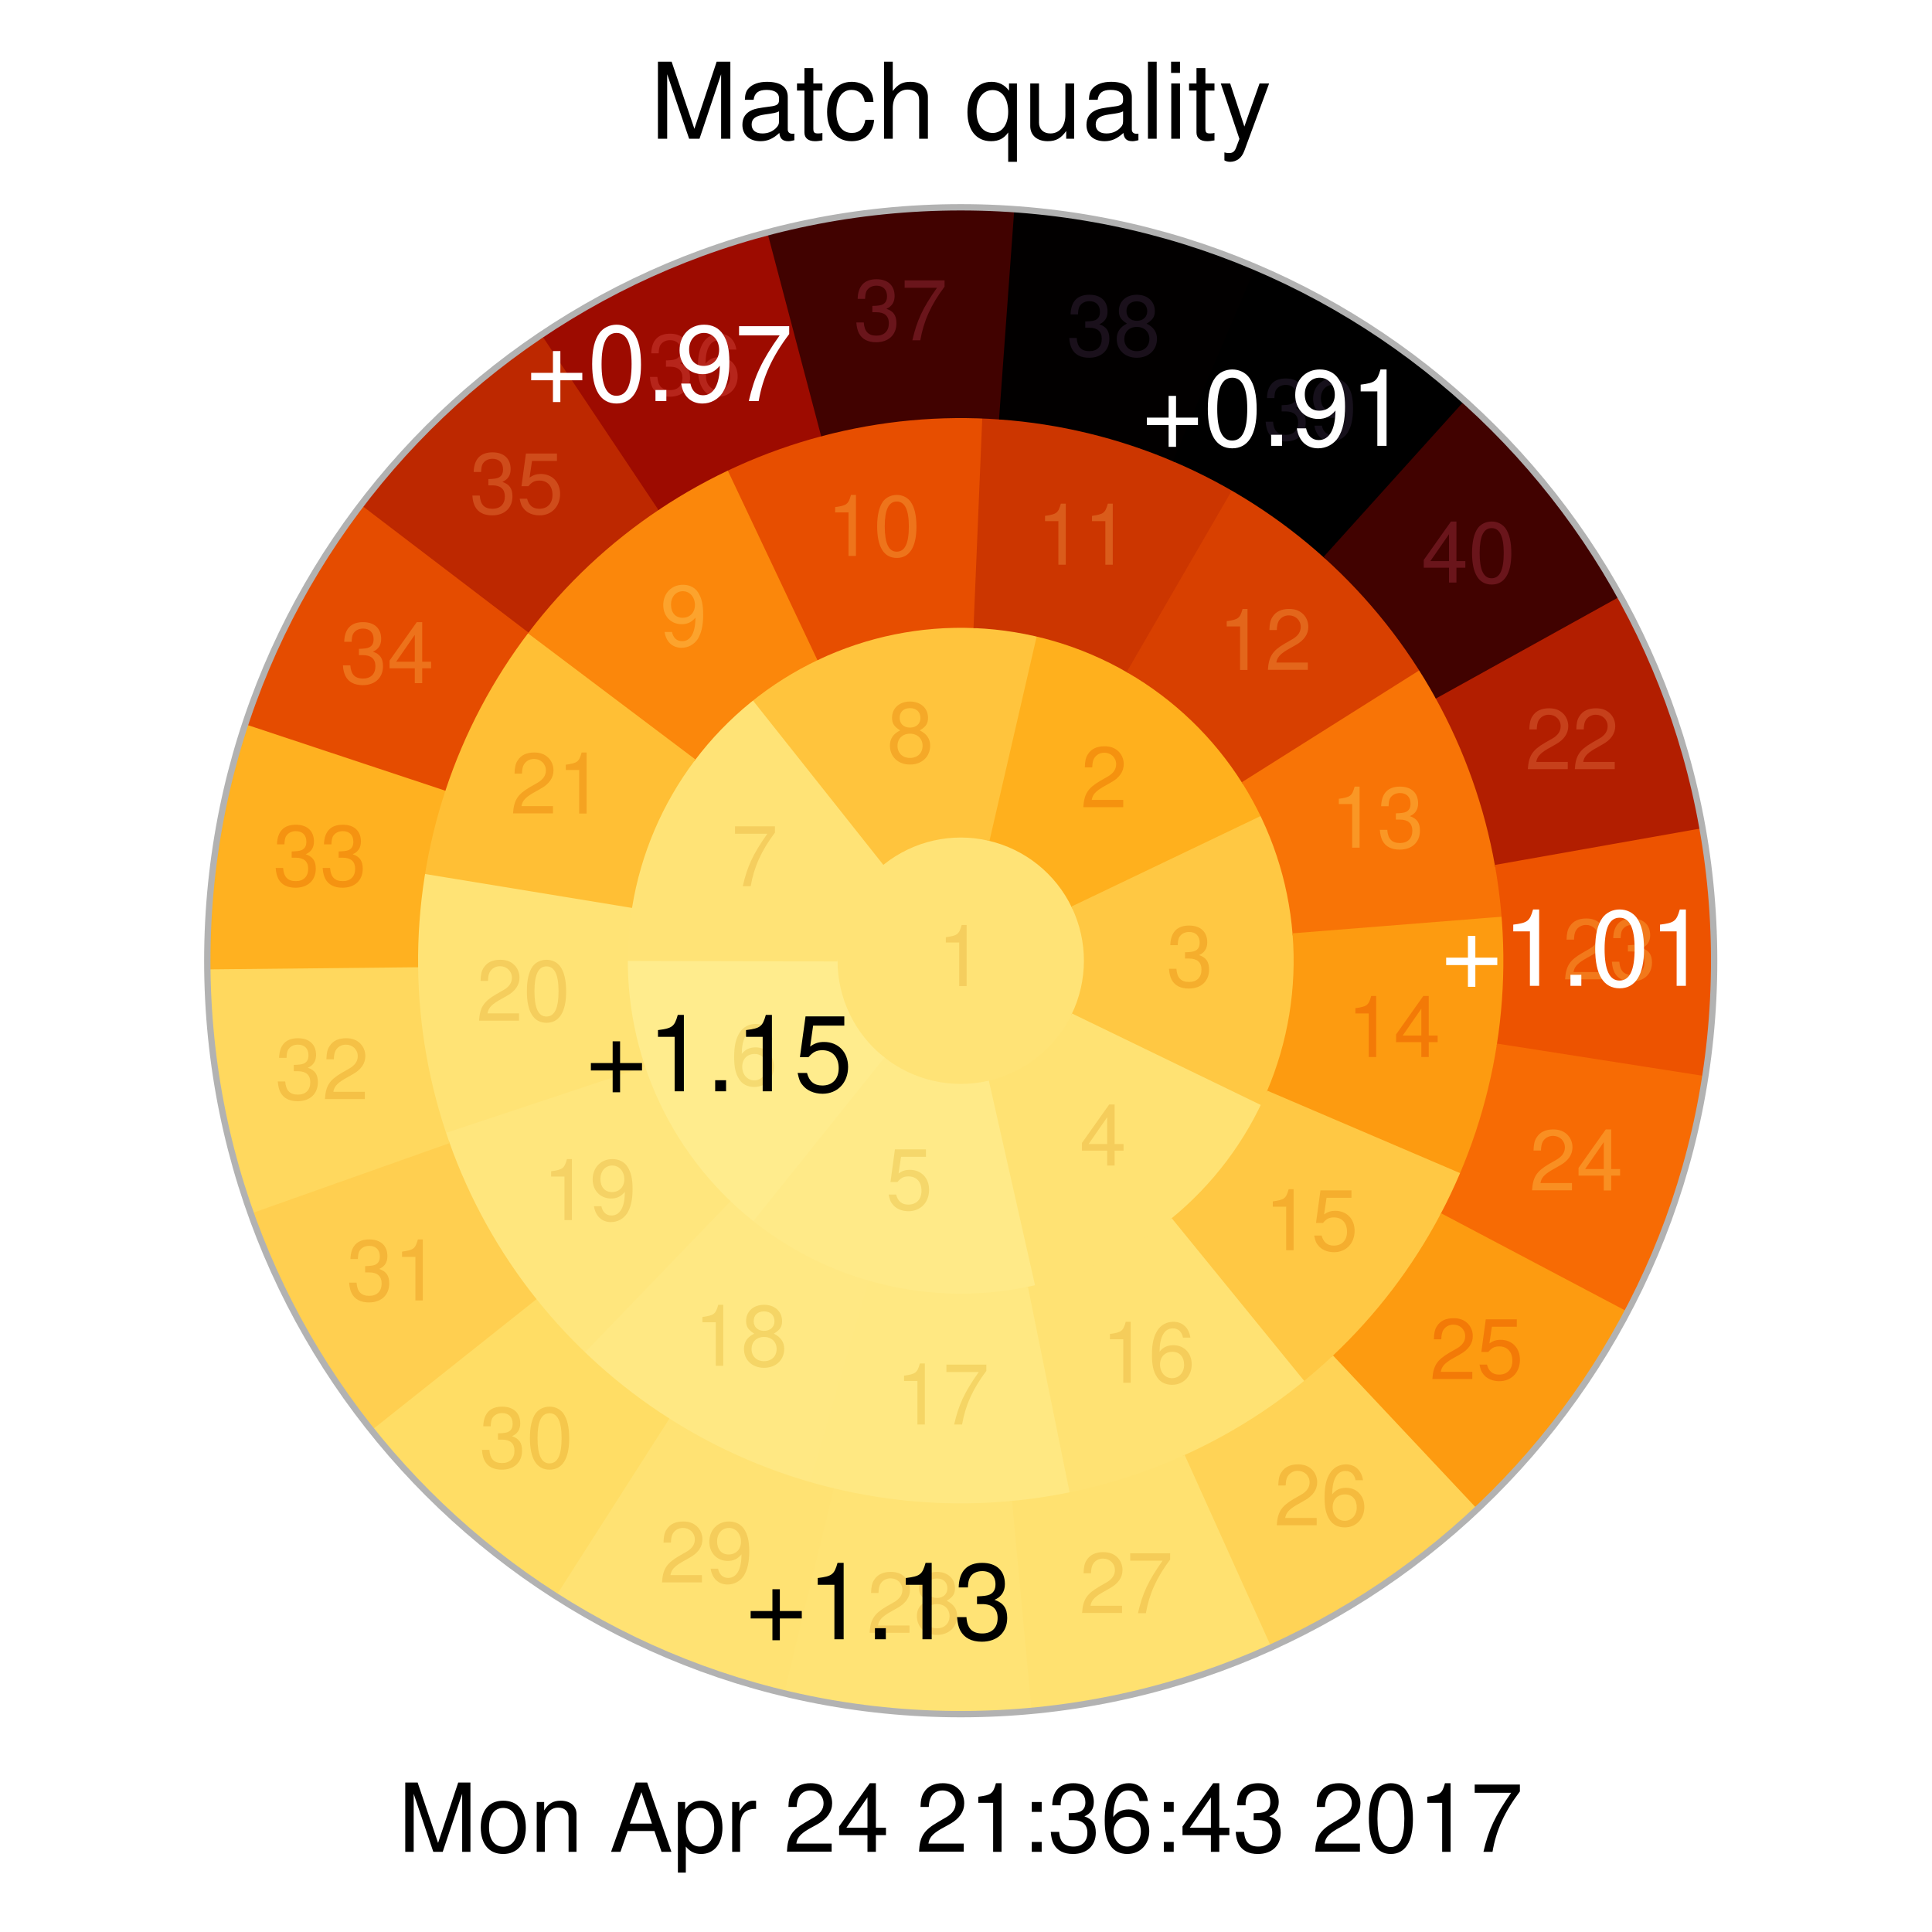
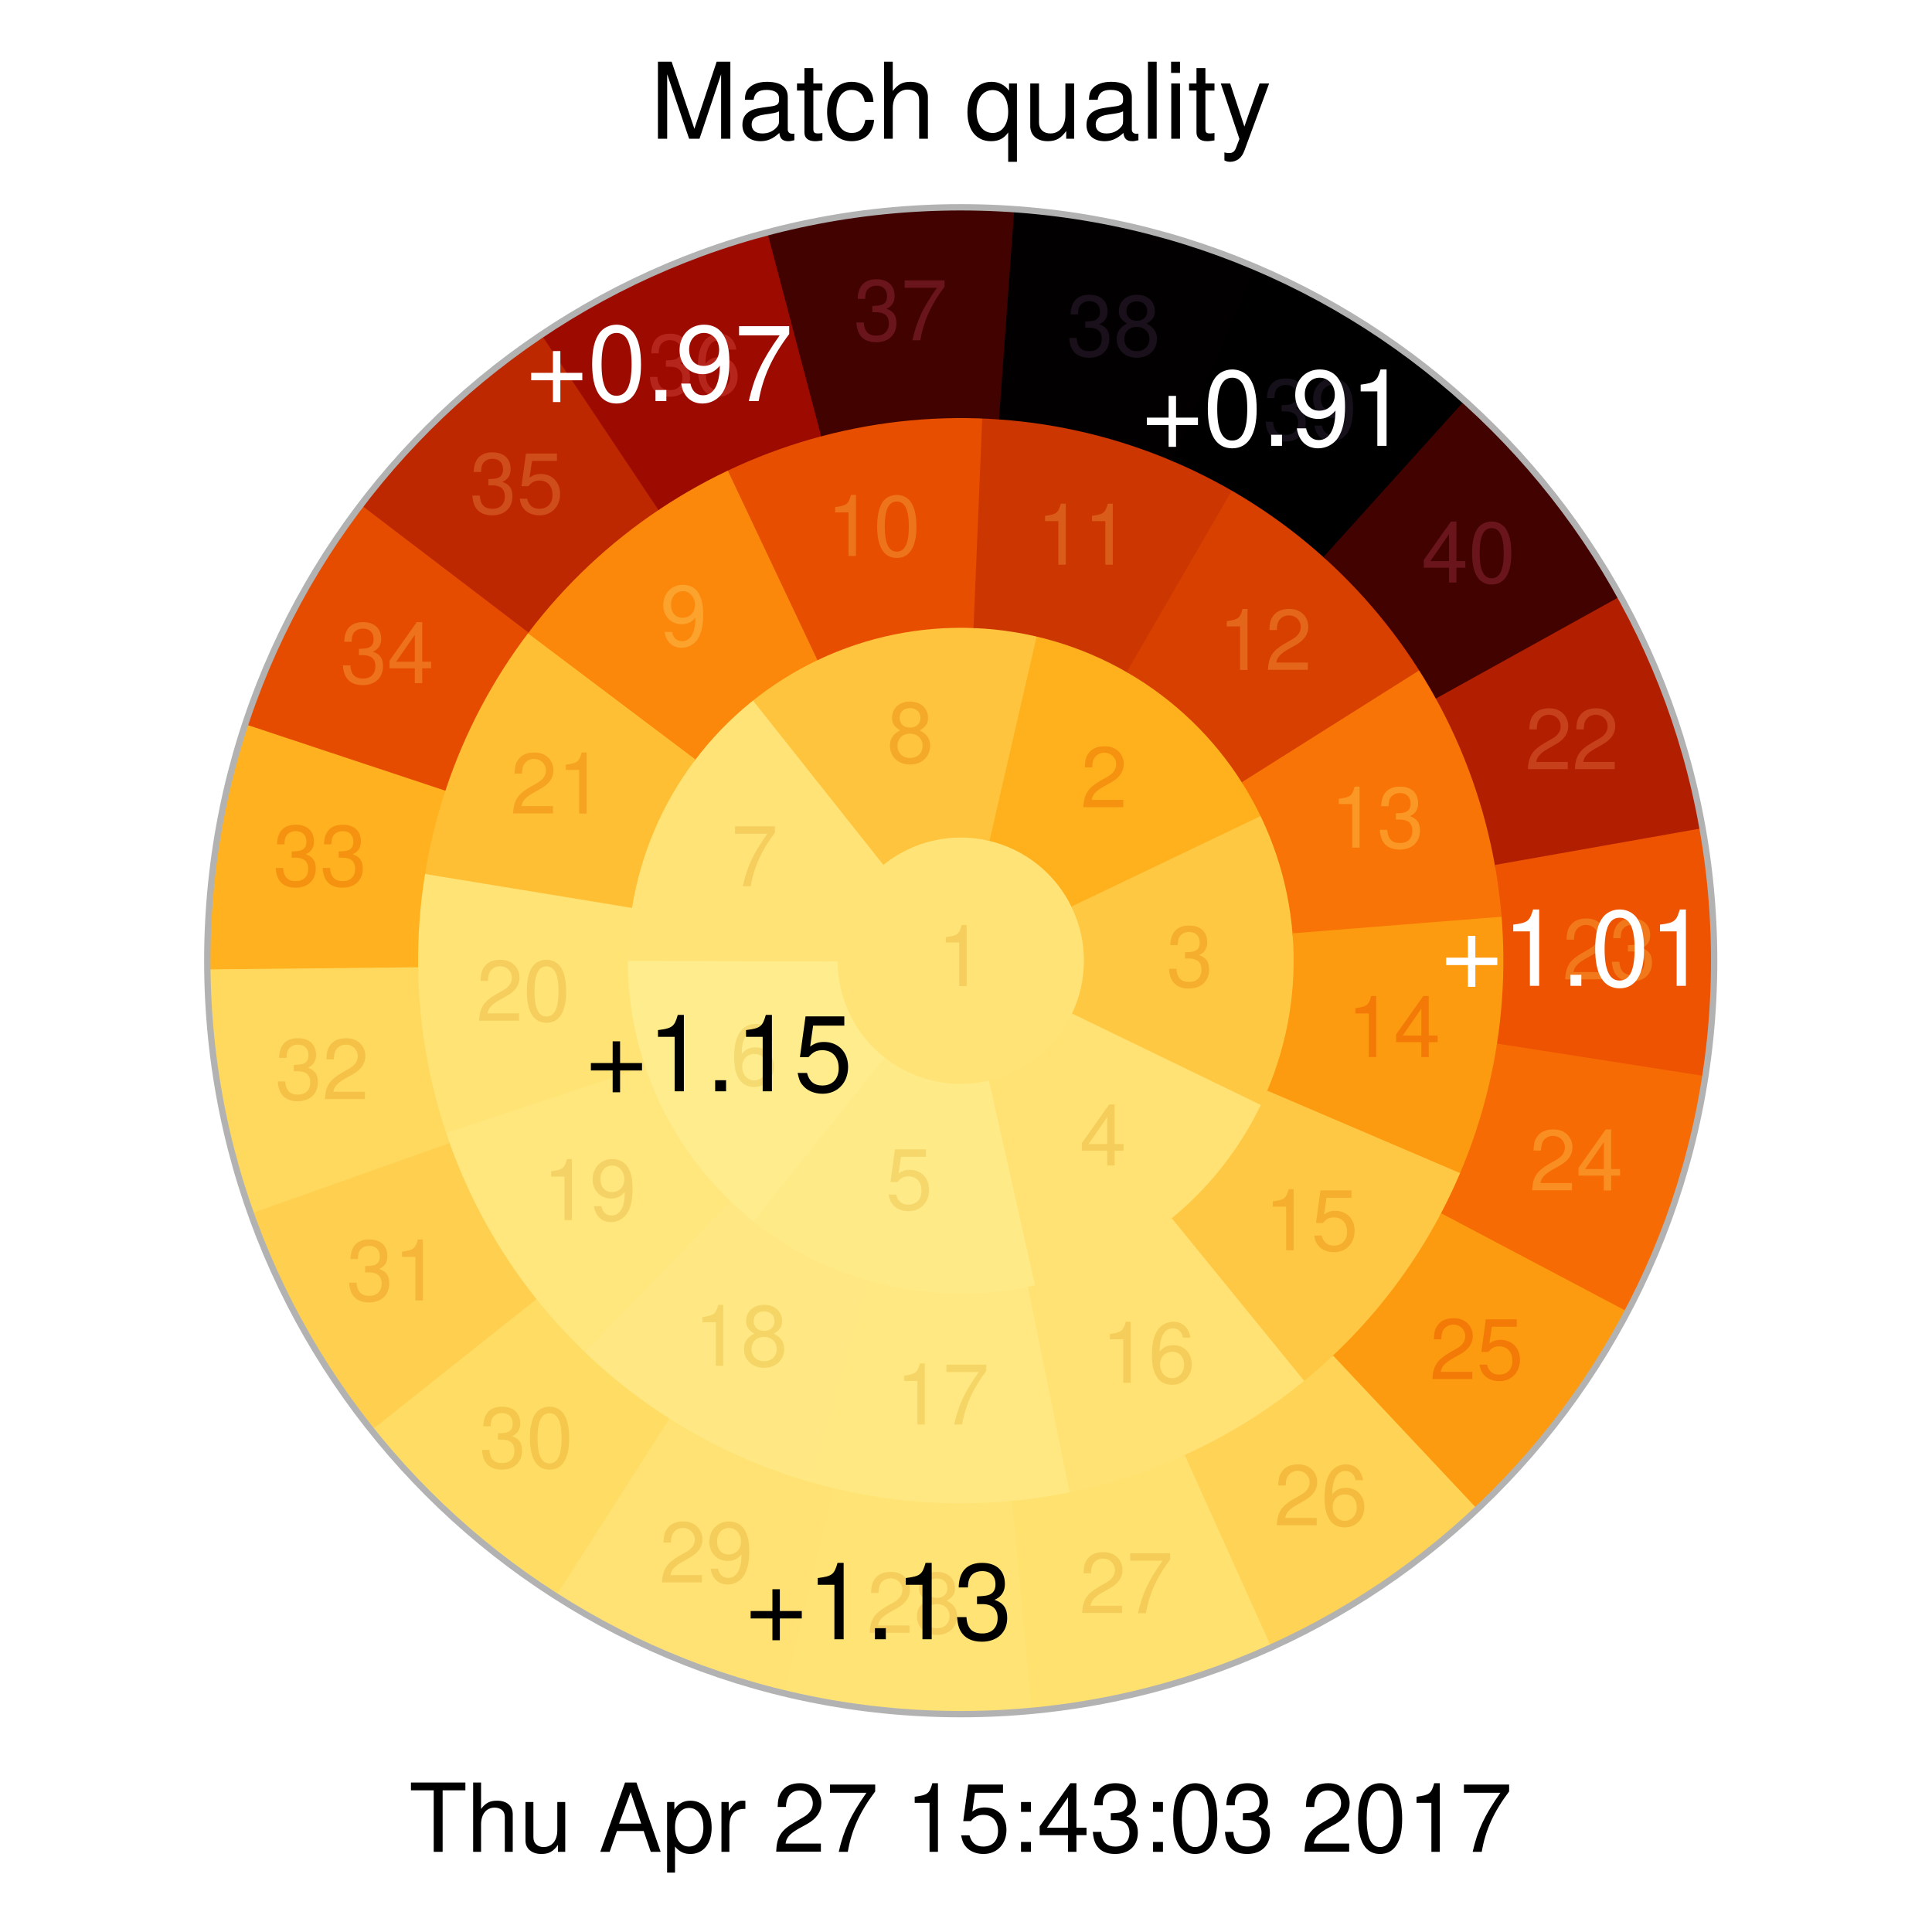
<svg xmlns="http://www.w3.org/2000/svg" x="0" y="0" width="000183" height="000183">
  <polygon points="  0,0  000183,0  000183,000183  0,000183" style="fill: #ffffff;" />
  <g transform="translate(000091, 000091)">
    <g>
      <text x="-22.88" y="12.37" style=" font-family: Helvetica; font-size: 10.00px; font-weight: 500; text-anchor: middle; fill: none; stroke: none;">
+1.15
</text>
      <text x="58.13" y="2.38" style=" font-family: Helvetica; font-size: 10.00px; font-weight: 500; text-anchor: middle; fill: #b2b2b2; stroke: #b2b2b2; stroke-linecap: round; stroke-width: 1.00px;">
+1.01
</text>
      <text x="-7.75" y="64.27" style=" font-family: Helvetica; font-size: 10.00px; font-weight: 500; text-anchor: middle; fill: none; stroke: none;">
+1.13
</text>
      <text x="-28.54" y="-53.01" style=" font-family: Helvetica; font-size: 10.00px; font-weight: 500; text-anchor: middle; fill: #b2b2b2; stroke: #b2b2b2; stroke-linecap: round; stroke-width: 1.00px;">
+0.97
</text>
      <text x="29.78" y="-48.77" style=" font-family: Helvetica; font-size: 10.00px; font-weight: 500; text-anchor: middle; fill: #b2b2b2; stroke: #b2b2b2; stroke-linecap: round; stroke-width: 1.00px;">
+0.91
</text>
    </g>
    <g>
      <g>
        <circle cx="0.00" cy="0.00" r="11.768" style=" fill: #ffe376; stroke: #ffe376; stroke-linecap: round; stroke-width: 0.20px;" />
        <path d="M 10.616 -5.08 A 11.768 11.768 0 0 0 2.647 -11.467 L 7.116 -30.823 A 31.634 31.634 0 0 1 28.535 -13.654 Z" style=" fill: #ffb01d; stroke: #ffb01d; stroke-linecap: round; stroke-width: 0.20px;" />
        <path d="M 10.59 5.133 A 11.768 11.768 0 0 0 10.616 -5.08 L 28.535 -13.654 A 31.634 31.634 0 0 1 28.467 13.796 Z" style=" fill: #ffc843; stroke: #ffc843; stroke-linecap: round; stroke-width: 0.20px;" />
        <path d="M 2.59 11.48 A 11.768 11.768 0 0 0 10.59 5.133 L 28.467 13.796 A 31.634 31.634 0 0 1 6.962 30.858 Z" style=" fill: #ffe273; stroke: #ffe273; stroke-linecap: round; stroke-width: 0.20px;" />
        <path d="M -7.36 9.182 A 11.768 11.768 0 0 0 2.59 11.48 L 6.962 30.858 A 31.634 31.634 0 0 1 -19.785 24.683 Z" style=" fill: #ffea88; stroke: #ffea88; stroke-linecap: round; stroke-width: 0.20px;" />
        <path d="M -11.768 -0.029 A 11.768 11.768 0 0 0 -7.36 9.182 L -19.785 24.683 A 31.634 31.634 0 0 1 -31.634 -0.079 Z" style=" fill: #ffec8d; stroke: #ffec8d; stroke-linecap: round; stroke-width: 0.20px;" />
        <path d="M -7.314 -9.219 A 11.768 11.768 0 0 0 -11.768 -0.029 L -31.634 -0.079 A 31.634 31.634 0 0 1 -19.662 -24.782 Z" style=" fill: #ffe376; stroke: #ffe376; stroke-linecap: round; stroke-width: 0.20px;" />
        <path d="M 2.647 -11.467 A 11.768 11.768 0 0 0 -7.314 -9.219 L -19.662 -24.782 A 31.634 31.634 0 0 1 7.116 -30.823 Z" style=" fill: #ffc43d; stroke: #ffc43d; stroke-linecap: round; stroke-width: 0.20px;" />
        <path d="M -13.523 -28.598 A 31.634 31.634 0 0 0 -25.264 -19.038 L -41.129 -30.993 A 51.499 51.499 0 0 1 -22.015 -46.557 Z" style=" fill: #fb870b; stroke: #fb870b; stroke-linecap: round; stroke-width: 0.20px;" />
        <path d="M 1.316 -31.607 A 31.634 31.634 0 0 0 -13.523 -28.598 L -22.015 -46.557 A 51.499 51.499 0 0 1 2.143 -51.455 Z" style=" fill: #e74e00; stroke: #e74e00; stroke-linecap: round; stroke-width: 0.20px;" />
        <path d="M 15.854 -27.375 A 31.634 31.634 0 0 0 1.316 -31.607 L 2.143 -51.455 A 51.499 51.499 0 0 1 25.81 -44.565 Z" style=" fill: #cc3600; stroke: #cc3600; stroke-linecap: round; stroke-width: 0.20px;" />
        <path d="M 26.759 -16.871 A 31.634 31.634 0 0 0 15.854 -27.375 L 25.81 -44.565 A 51.499 51.499 0 0 1 43.564 -27.466 Z" style=" fill: #d84000; stroke: #d84000; stroke-linecap: round; stroke-width: 0.20px;" />
        <path d="M 31.535 -2.503 A 31.634 31.634 0 0 0 26.759 -16.871 L 43.564 -27.466 A 51.499 51.499 0 0 1 51.338 -4.075 Z" style=" fill: #f87406; stroke: #f87406; stroke-linecap: round; stroke-width: 0.20px;" />
        <path d="M 29.086 12.438 A 31.634 31.634 0 0 0 31.535 -2.503 L 51.338 -4.075 A 51.499 51.499 0 0 1 47.351 20.25 Z" style=" fill: #fd9b10; stroke: #fd9b10; stroke-linecap: round; stroke-width: 0.20px;" />
        <path d="M 19.974 24.531 A 31.634 31.634 0 0 0 29.086 12.438 L 47.351 20.25 A 51.499 51.499 0 0 1 32.517 39.935 Z" style=" fill: #ffc844; stroke: #ffc844; stroke-linecap: round; stroke-width: 0.20px;" />
        <path d="M 6.286 31.003 A 31.634 31.634 0 0 0 19.974 24.531 L 32.517 39.935 A 51.499 51.499 0 0 1 10.233 50.472 Z" style=" fill: #ffe273; stroke: #ffe273; stroke-linecap: round; stroke-width: 0.20px;" />
        <path d="M -8.842 30.373 A 31.634 31.634 0 0 0 6.286 31.003 L 10.233 50.472 A 51.499 51.499 0 0 1 -14.394 49.447 Z" style=" fill: #ffe882; stroke: #ffe882; stroke-linecap: round; stroke-width: 0.20px;" />
        <path d="M -21.944 22.785 A 31.634 31.634 0 0 0 -8.842 30.373 L -14.394 49.447 A 51.499 51.499 0 0 1 -35.725 37.094 Z" style=" fill: #ffe883; stroke: #ffe883; stroke-linecap: round; stroke-width: 0.20px;" />
        <path d="M -30.019 9.977 A 31.634 31.634 0 0 0 -21.944 22.785 L -35.725 37.094 A 51.499 51.499 0 0 1 -48.871 16.243 Z" style=" fill: #ffe67d; stroke: #ffe67d; stroke-linecap: round; stroke-width: 0.20px;" />
        <path d="M -31.217 -5.116 A 31.634 31.634 0 0 0 -30.019 9.977 L -48.871 16.243 A 51.499 51.499 0 0 1 -50.821 -8.329 Z" style=" fill: #ffe375; stroke: #ffe375; stroke-linecap: round; stroke-width: 0.20px;" />
        <path d="M -25.264 -19.038 A 31.634 31.634 0 0 0 -31.217 -5.116 L -50.821 -8.329 A 51.499 51.499 0 0 1 -41.129 -30.993 Z" style=" fill: #ffbf35; stroke: #ffbf35; stroke-linecap: round; stroke-width: 0.20px;" />
        <path d="M 50.709 -8.989 A 51.499 51.499 0 0 0 45.042 -24.967 L 62.417 -34.598 A 71.365 71.365 0 0 1 70.269 -12.457 Z" style=" fill: #b21e00; stroke: #b21e00; stroke-linecap: round; stroke-width: 0.20px;" />
        <path d="M 50.88 7.963 A 51.499 51.499 0 0 0 50.709 -8.989 L 70.269 -12.457 A 71.365 71.365 0 0 1 70.507 11.034 Z" style=" fill: #ed5300; stroke: #ed5300; stroke-linecap: round; stroke-width: 0.20px;" />
        <path d="M 45.538 24.052 A 51.499 51.499 0 0 0 50.88 7.963 L 70.507 11.034 A 71.365 71.365 0 0 1 63.104 33.33 Z" style=" fill: #f76b04; stroke: #f76b04; stroke-linecap: round; stroke-width: 0.20px;" />
        <path d="M 35.261 37.535 A 51.499 51.499 0 0 0 45.538 24.052 L 63.104 33.33 A 71.365 71.365 0 0 1 48.862 52.014 Z" style=" fill: #fd9b10; stroke: #fd9b10; stroke-linecap: round; stroke-width: 0.20px;" />
        <path d="M 21.163 46.95 A 51.499 51.499 0 0 0 35.261 37.535 L 48.862 52.014 A 71.365 71.365 0 0 1 29.326 65.061 Z" style=" fill: #ffd356; stroke: #ffd356; stroke-linecap: round; stroke-width: 0.20px;" />
        <path d="M 4.771 51.278 A 51.499 51.499 0 0 0 21.163 46.95 L 29.326 65.061 A 71.365 71.365 0 0 1 6.612 71.058 Z" style=" fill: #ffe170; stroke: #ffe170; stroke-linecap: round; stroke-width: 0.20px;" />
        <path d="M -12.137 50.049 A 51.499 51.499 0 0 0 4.771 51.278 L 6.612 71.058 A 71.365 71.365 0 0 1 -16.819 69.355 Z" style=" fill: #ffe375; stroke: #ffe375; stroke-linecap: round; stroke-width: 0.20px;" />
        <path d="M -27.73 43.396 A 51.499 51.499 0 0 0 -12.137 50.049 L -16.819 69.355 A 71.365 71.365 0 0 1 -38.427 60.136 Z" style=" fill: #ffe273; stroke: #ffe273; stroke-linecap: round; stroke-width: 0.20px;" />
        <path d="M -40.319 32.041 A 51.499 51.499 0 0 0 -27.73 43.396 L -38.427 60.136 A 71.365 71.365 0 0 1 -55.871 44.4 Z" style=" fill: #ffdd65; stroke: #ffdd65; stroke-linecap: round; stroke-width: 0.20px;" />
        <path d="M -48.538 17.213 A 51.499 51.499 0 0 0 -40.319 32.041 L -55.871 44.4 A 71.365 71.365 0 0 1 -67.261 23.853 Z" style=" fill: #ffcf50; stroke: #ffcf50; stroke-linecap: round; stroke-width: 0.20px;" />
        <path d="M -51.497 0.52 A 51.499 51.499 0 0 0 -48.538 17.213 L -67.261 23.853 A 71.365 71.365 0 0 1 -71.361 0.721 Z" style=" fill: #ffd85e; stroke: #ffd85e; stroke-linecap: round; stroke-width: 0.20px;" />
        <path d="M -48.876 -16.229 A 51.499 51.499 0 0 0 -51.497 0.52 L -71.361 0.721 A 71.365 71.365 0 0 1 -67.729 -22.489 Z" style=" fill: #ffb120; stroke: #ffb120; stroke-linecap: round; stroke-width: 0.20px;" />
        <path d="M -40.958 -31.219 A 51.499 51.499 0 0 0 -48.876 -16.229 L -67.729 -22.489 A 71.365 71.365 0 0 1 -56.757 -43.262 Z" style=" fill: #e54c00; stroke: #e54c00; stroke-linecap: round; stroke-width: 0.20px;" />
        <path d="M -28.602 -42.827 A 51.499 51.499 0 0 0 -40.958 -31.219 L -56.757 -43.262 A 71.365 71.365 0 0 1 -39.635 -59.347 Z" style=" fill: #bd2800; stroke: #bd2800; stroke-linecap: round; stroke-width: 0.20px;" />
        <path d="M -13.146 -49.793 A 51.499 51.499 0 0 0 -28.602 -42.827 L -39.635 -59.347 A 71.365 71.365 0 0 1 -18.217 -69.001 Z" style=" fill: #9d0b00; stroke: #9d0b00; stroke-linecap: round; stroke-width: 0.20px;" />
        <path d="M 3.734 -51.364 A 51.499 51.499 0 0 0 -13.146 -49.793 L -18.217 -69.001 A 71.365 71.365 0 0 1 5.174 -71.177 Z" style=" fill: #410200; stroke: #410200; stroke-linecap: round; stroke-width: 0.20px;" />
        <path d="M 20.209 -47.368 A 51.499 51.499 0 0 0 3.734 -51.364 L 5.174 -71.177 A 71.365 71.365 0 0 1 28.005 -65.64 Z" style=" fill: #020000; stroke: #020000; stroke-linecap: round; stroke-width: 0.20px;" />
        <path d="M 34.495 -38.24 A 51.499 51.499 0 0 0 20.209 -47.368 L 28.005 -65.64 A 71.365 71.365 0 0 1 47.801 -52.991 Z" style=" fill: #000000; stroke: #000000; stroke-linecap: round; stroke-width: 0.20px;" />
        <path d="M 45.042 -24.967 A 51.499 51.499 0 0 0 34.495 -38.24 L 47.801 -52.991 A 71.365 71.365 0 0 1 62.417 -34.598 Z" style=" fill: #410200; stroke: #410200; stroke-linecap: round; stroke-width: 0.20px;" />
      </g>
      <g>
        <text x="0.00" y="2.40" style=" font-family: Helvetica; font-size: 8.00px; font-weight: 500; text-anchor: middle; fill: #f5ce5e; stroke: none;">
1
</text>
        <text x="13.57" y="-14.53" style=" font-family: Helvetica; font-size: 8.00px; font-weight: 500; text-anchor: middle; fill: #f5920f; stroke: none;">
2
</text>
        <text x="21.70" y="2.45" style=" font-family: Helvetica; font-size: 8.00px; font-weight: 500; text-anchor: middle; fill: #f5ae2d; stroke: none;">
3
</text>
        <text x="13.49" y="19.40" style=" font-family: Helvetica; font-size: 8.00px; font-weight: 500; text-anchor: middle; fill: #f5cd5b; stroke: none;">
4
</text>
        <text x="-4.88" y="23.54" style=" font-family: Helvetica; font-size: 8.00px; font-weight: 500; text-anchor: middle; fill: #f5d76b; stroke: none;">
5
</text>
        <text x="-19.58" y="11.77" style=" font-family: Helvetica; font-size: 8.00px; font-weight: 500; text-anchor: middle; fill: #f5da71; stroke: none;">
6
</text>
        <text x="-19.53" y="-7.06" style=" font-family: Helvetica; font-size: 8.00px; font-weight: 500; text-anchor: middle; fill: #f5ce5e; stroke: none;">
7
</text>
        <text x="-4.78" y="-18.77" style=" font-family: Helvetica; font-size: 8.00px; font-weight: 500; text-anchor: middle; fill: #f5a928; stroke: none;">
8
</text>
        <text x="-26.25" y="-29.83" style=" font-family: Helvetica; font-size: 8.00px; font-weight: 500; text-anchor: middle; fill: #fca32d; stroke: none;">
9
</text>
        <text x="-8.26" y="-38.34" style=" font-family: Helvetica; font-size: 8.00px; font-weight: 500; text-anchor: middle; fill: #ee741b; stroke: none;">
10
</text>
        <text x="11.62" y="-37.51" style=" font-family: Helvetica; font-size: 8.00px; font-weight: 500; text-anchor: middle; fill: #da5c1b; stroke: none;">
11
</text>
        <text x="28.83" y="-27.54" style=" font-family: Helvetica; font-size: 8.00px; font-weight: 500; text-anchor: middle; fill: #e3661b; stroke: none;">
12
</text>
        <text x="39.45" y="-10.71" style=" font-family: Helvetica; font-size: 8.00px; font-weight: 500; text-anchor: middle; fill: #fa9725; stroke: none;">
13
</text>
        <text x="41.02" y="9.12" style=" font-family: Helvetica; font-size: 8.00px; font-weight: 500; text-anchor: middle; fill: #f37a07; stroke: none;">
14
</text>
        <text x="33.20" y="27.42" style=" font-family: Helvetica; font-size: 8.00px; font-weight: 500; text-anchor: middle; fill: #f5ae2e; stroke: none;">
15
</text>
        <text x="17.77" y="39.98" style=" font-family: Helvetica; font-size: 8.00px; font-weight: 500; text-anchor: middle; fill: #f5cd5b; stroke: none;">
16
</text>
        <text x="-1.73" y="43.93" style=" font-family: Helvetica; font-size: 8.00px; font-weight: 500; text-anchor: middle; fill: #f5d565; stroke: none;">
17
</text>
        <text x="-20.83" y="38.37" style=" font-family: Helvetica; font-size: 8.00px; font-weight: 500; text-anchor: middle; fill: #f5d566; stroke: none;">
18
</text>
        <text x="-35.16" y="24.57" style=" font-family: Helvetica; font-size: 8.00px; font-weight: 500; text-anchor: middle; fill: #f5d265; stroke: none;">
19
</text>
        <text x="-41.44" y="5.69" style=" font-family: Helvetica; font-size: 8.00px; font-weight: 500; text-anchor: middle; fill: #f5ce5d; stroke: none;">
20
</text>
        <text x="-38.22" y="-13.94" style=" font-family: Helvetica; font-size: 8.00px; font-weight: 500; text-anchor: middle; fill: #f5a321; stroke: none;">
21
</text>
        <text x="57.90" y="-18.13" style=" font-family: Helvetica; font-size: 8.00px; font-weight: 500; text-anchor: middle; fill: #c6401b; stroke: none;">
22
</text>
        <text x="61.43" y="1.78" style=" font-family: Helvetica; font-size: 8.00px; font-weight: 500; text-anchor: middle; fill: #f2791b; stroke: none;">
23
</text>
        <text x="58.30" y="21.76" style=" font-family: Helvetica; font-size: 8.00px; font-weight: 500; text-anchor: middle; fill: #f98f22; stroke: none;">
24
</text>
        <text x="48.86" y="39.64" style=" font-family: Helvetica; font-size: 8.00px; font-weight: 500; text-anchor: middle; fill: #f37a07; stroke: none;">
25
</text>
        <text x="34.12" y="53.49" style=" font-family: Helvetica; font-size: 8.00px; font-weight: 500; text-anchor: middle; fill: #f5bb3e; stroke: none;">
26
</text>
        <text x="15.68" y="61.80" style=" font-family: Helvetica; font-size: 8.00px; font-weight: 500; text-anchor: middle; fill: #f5cc58; stroke: none;">
27
</text>
        <text x="-4.45" y="63.67" style=" font-family: Helvetica; font-size: 8.00px; font-weight: 500; text-anchor: middle; fill: #f5ce5d; stroke: none;">
28
</text>
        <text x="-24.11" y="58.90" style=" font-family: Helvetica; font-size: 8.00px; font-weight: 500; text-anchor: middle; fill: #f5cd5b; stroke: none;">
29
</text>
        <text x="-41.15" y="48.02" style=" font-family: Helvetica; font-size: 8.00px; font-weight: 500; text-anchor: middle; fill: #f5c74c; stroke: none;">
30
</text>
        <text x="-53.73" y="32.18" style=" font-family: Helvetica; font-size: 8.00px; font-weight: 500; text-anchor: middle; fill: #f5b639; stroke: none;">
31
</text>
        <text x="-60.49" y="13.12" style=" font-family: Helvetica; font-size: 8.00px; font-weight: 500; text-anchor: middle; fill: #f5c146; stroke: none;">
32
</text>
        <text x="-60.69" y="-7.10" style=" font-family: Helvetica; font-size: 8.00px; font-weight: 500; text-anchor: middle; fill: #f59311; stroke: none;">
33
</text>
        <text x="-54.32" y="-26.29" style=" font-family: Helvetica; font-size: 8.00px; font-weight: 500; text-anchor: middle; fill: #ed721b; stroke: none;">
34
</text>
        <text x="-42.06" y="-42.37" style=" font-family: Helvetica; font-size: 8.00px; font-weight: 500; text-anchor: middle; fill: #cf4c1b; stroke: none;">
35
</text>
        <text x="-25.24" y="-53.61" style=" font-family: Helvetica; font-size: 8.00px; font-weight: 500; text-anchor: middle; fill: #b6251b; stroke: none;">
36
</text>
        <text x="-5.69" y="-58.77" style=" font-family: Helvetica; font-size: 8.00px; font-weight: 500; text-anchor: middle; fill: #6a151b; stroke: none;">
37
</text>
        <text x="14.48" y="-57.30" style=" font-family: Helvetica; font-size: 8.00px; font-weight: 500; text-anchor: middle; fill: #1a101b; stroke: none;">
38
</text>
        <text x="33.08" y="-49.37" style=" font-family: Helvetica; font-size: 8.00px; font-weight: 500; text-anchor: middle; fill: #16101b; stroke: none;">
39
</text>
        <text x="48.09" y="-35.82" style=" font-family: Helvetica; font-size: 8.00px; font-weight: 500; text-anchor: middle; fill: #6a151b; stroke: none;">
40
</text>
      </g>
      <circle cx="0.00" cy="0.00" r="71.365" style=" fill: none; stroke: #b2b2b2; stroke-linecap: round; stroke-width: 0.60px;" />
    </g>
    <g>
      <text x="-22.88" y="12.37" style=" font-family: Helvetica; font-size: 10.00px; font-weight: 500; text-anchor: middle; fill: #000000; stroke: none;">
+1.15
</text>
      <text x="58.13" y="2.38" style=" font-family: Helvetica; font-size: 10.00px; font-weight: 500; text-anchor: middle; fill: #ffffff; stroke: none;">
+1.01
</text>
      <text x="-7.75" y="64.27" style=" font-family: Helvetica; font-size: 10.00px; font-weight: 500; text-anchor: middle; fill: #000000; stroke: none;">
+1.13
</text>
      <text x="-28.54" y="-53.01" style=" font-family: Helvetica; font-size: 10.00px; font-weight: 500; text-anchor: middle; fill: #ffffff; stroke: none;">
+0.97
</text>
      <text x="29.78" y="-48.77" style=" font-family: Helvetica; font-size: 10.00px; font-weight: 500; text-anchor: middle; fill: #ffffff; stroke: none;">
+0.91
</text>
    </g>
    <text x="0.00" y="-77.86" style=" font-family: Helvetica; font-size: 10.00px; font-weight: 500; text-anchor: middle; fill: #000000; stroke: none;">
Match quality
</text>
    <text x="0.00" y="84.41" style=" font-family: Helvetica; font-size: 9.00px; font-weight: 500; text-anchor: middle; fill: #000000; stroke: none;">
- Mon Apr 24 21:36:43 2017
+ Thu Apr 27 15:43:03 2017
</text>
  </g>
</svg>
